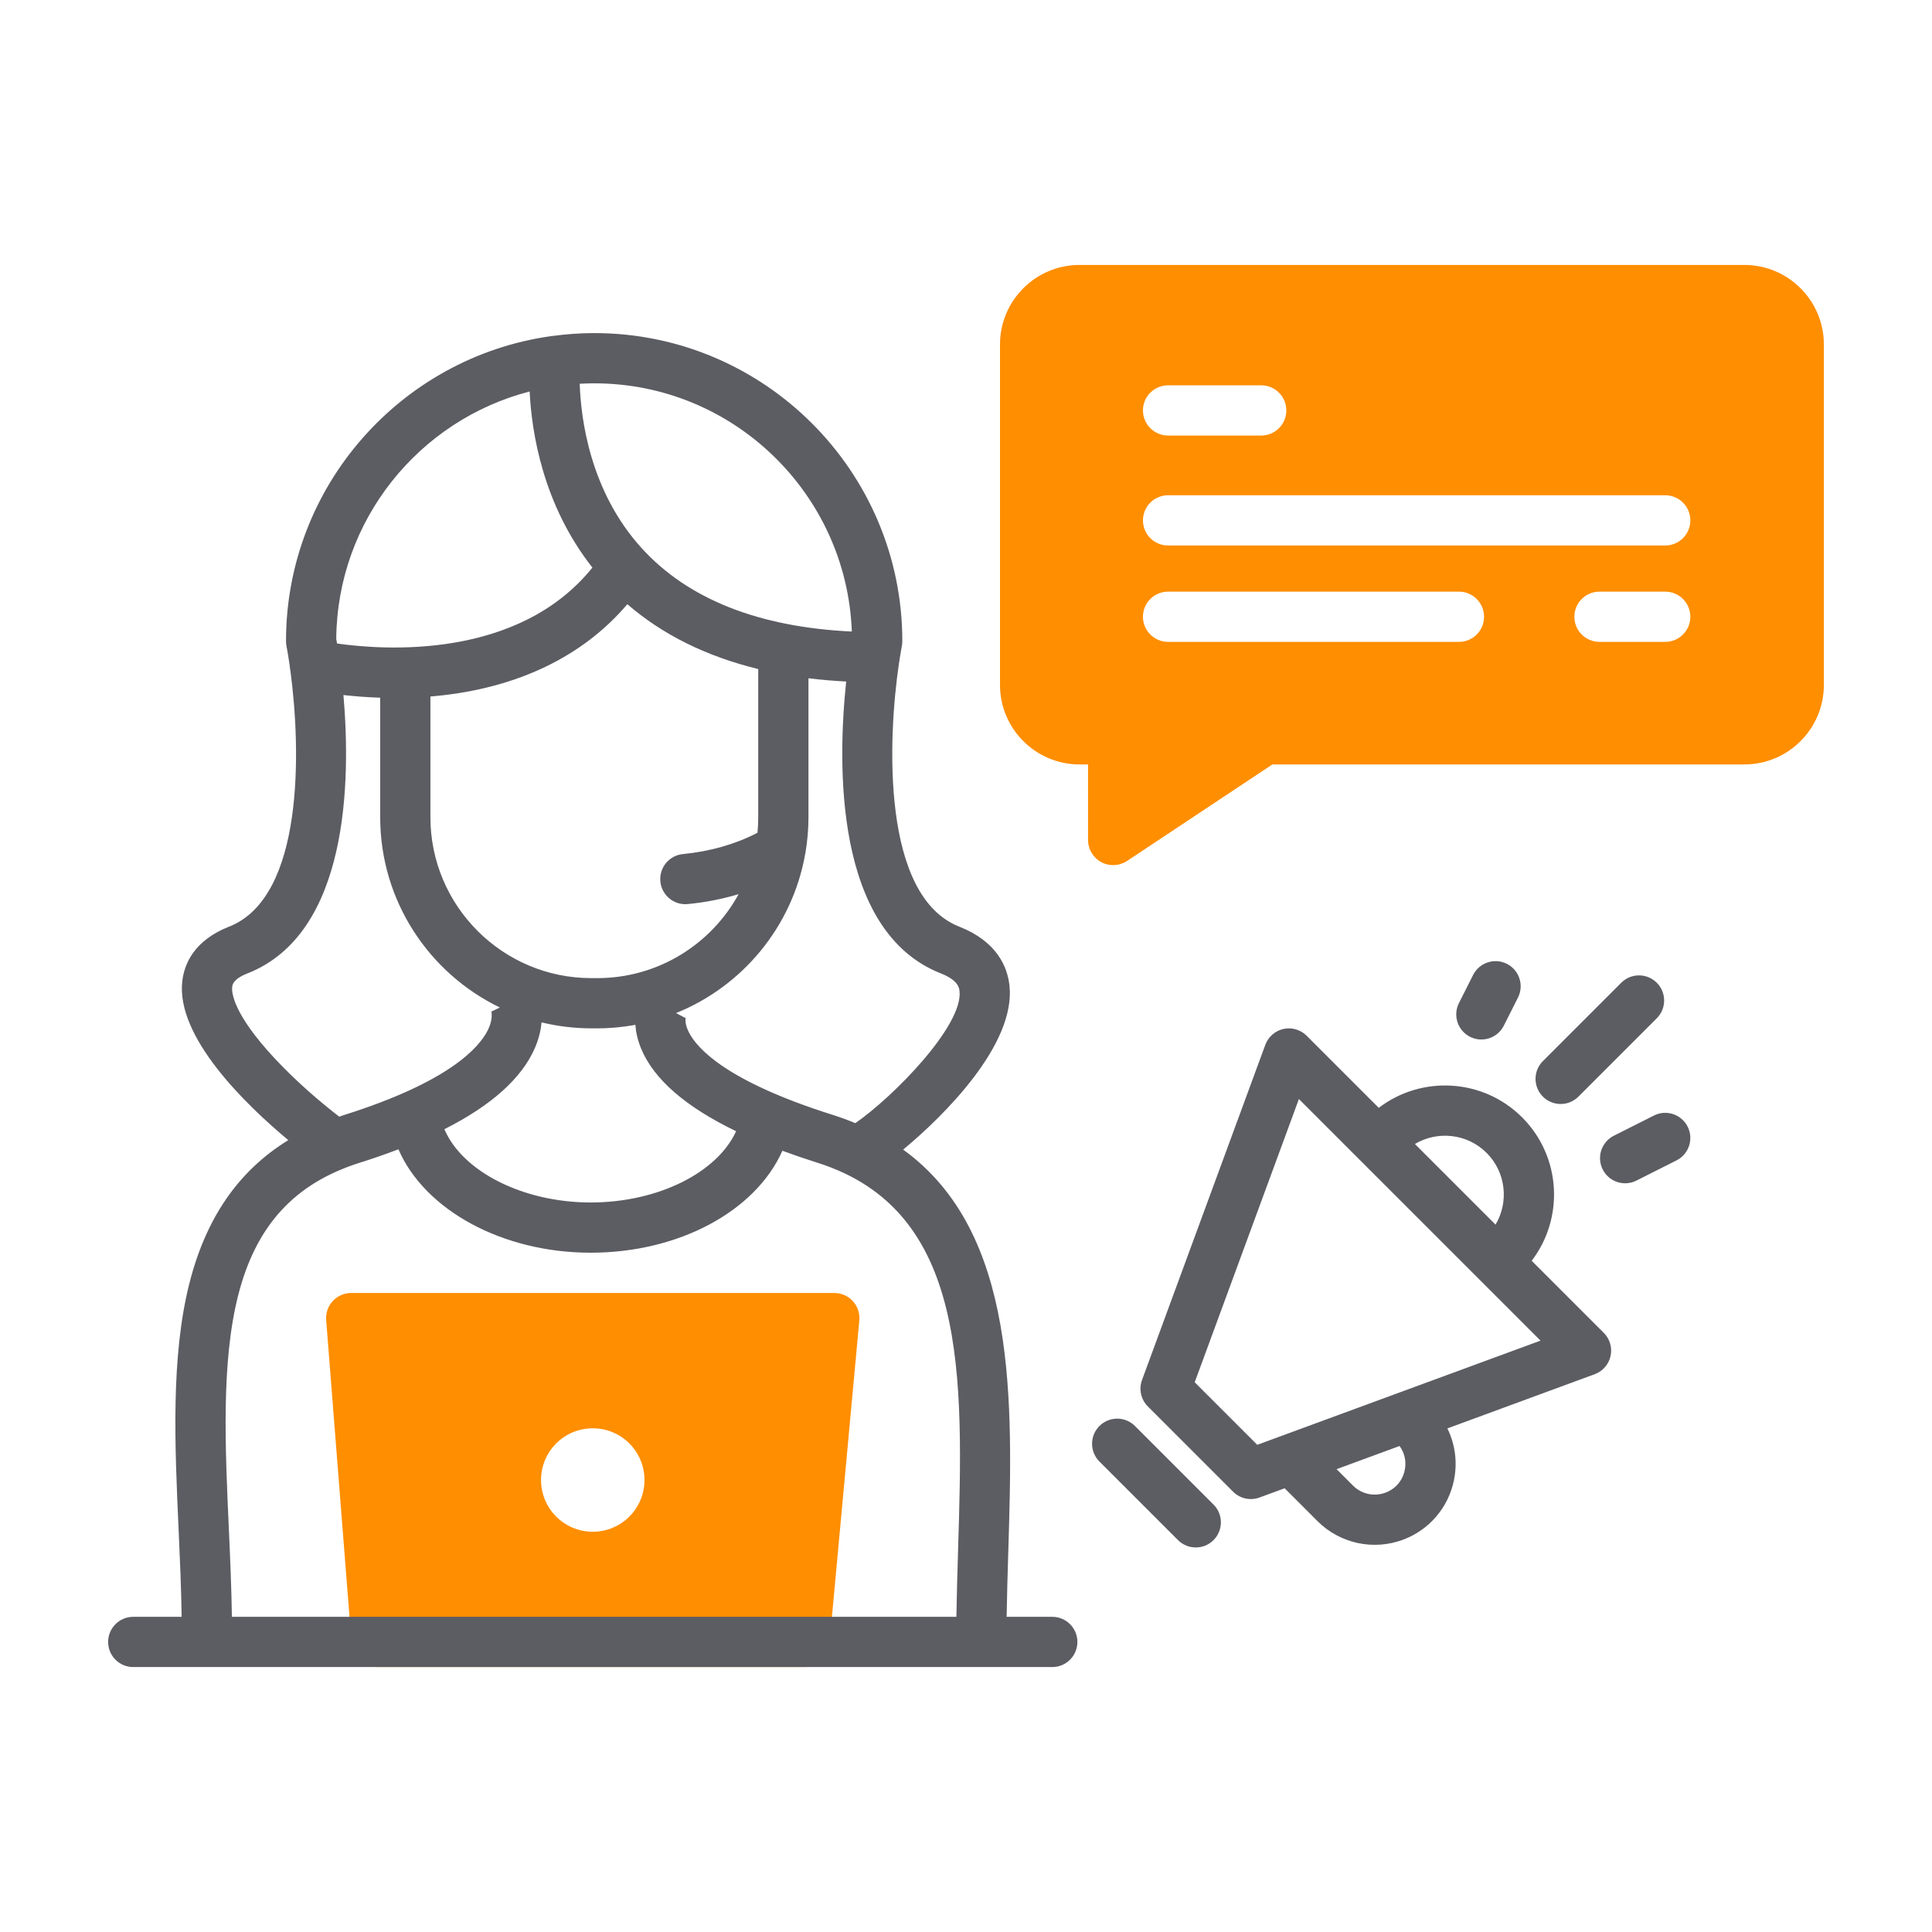
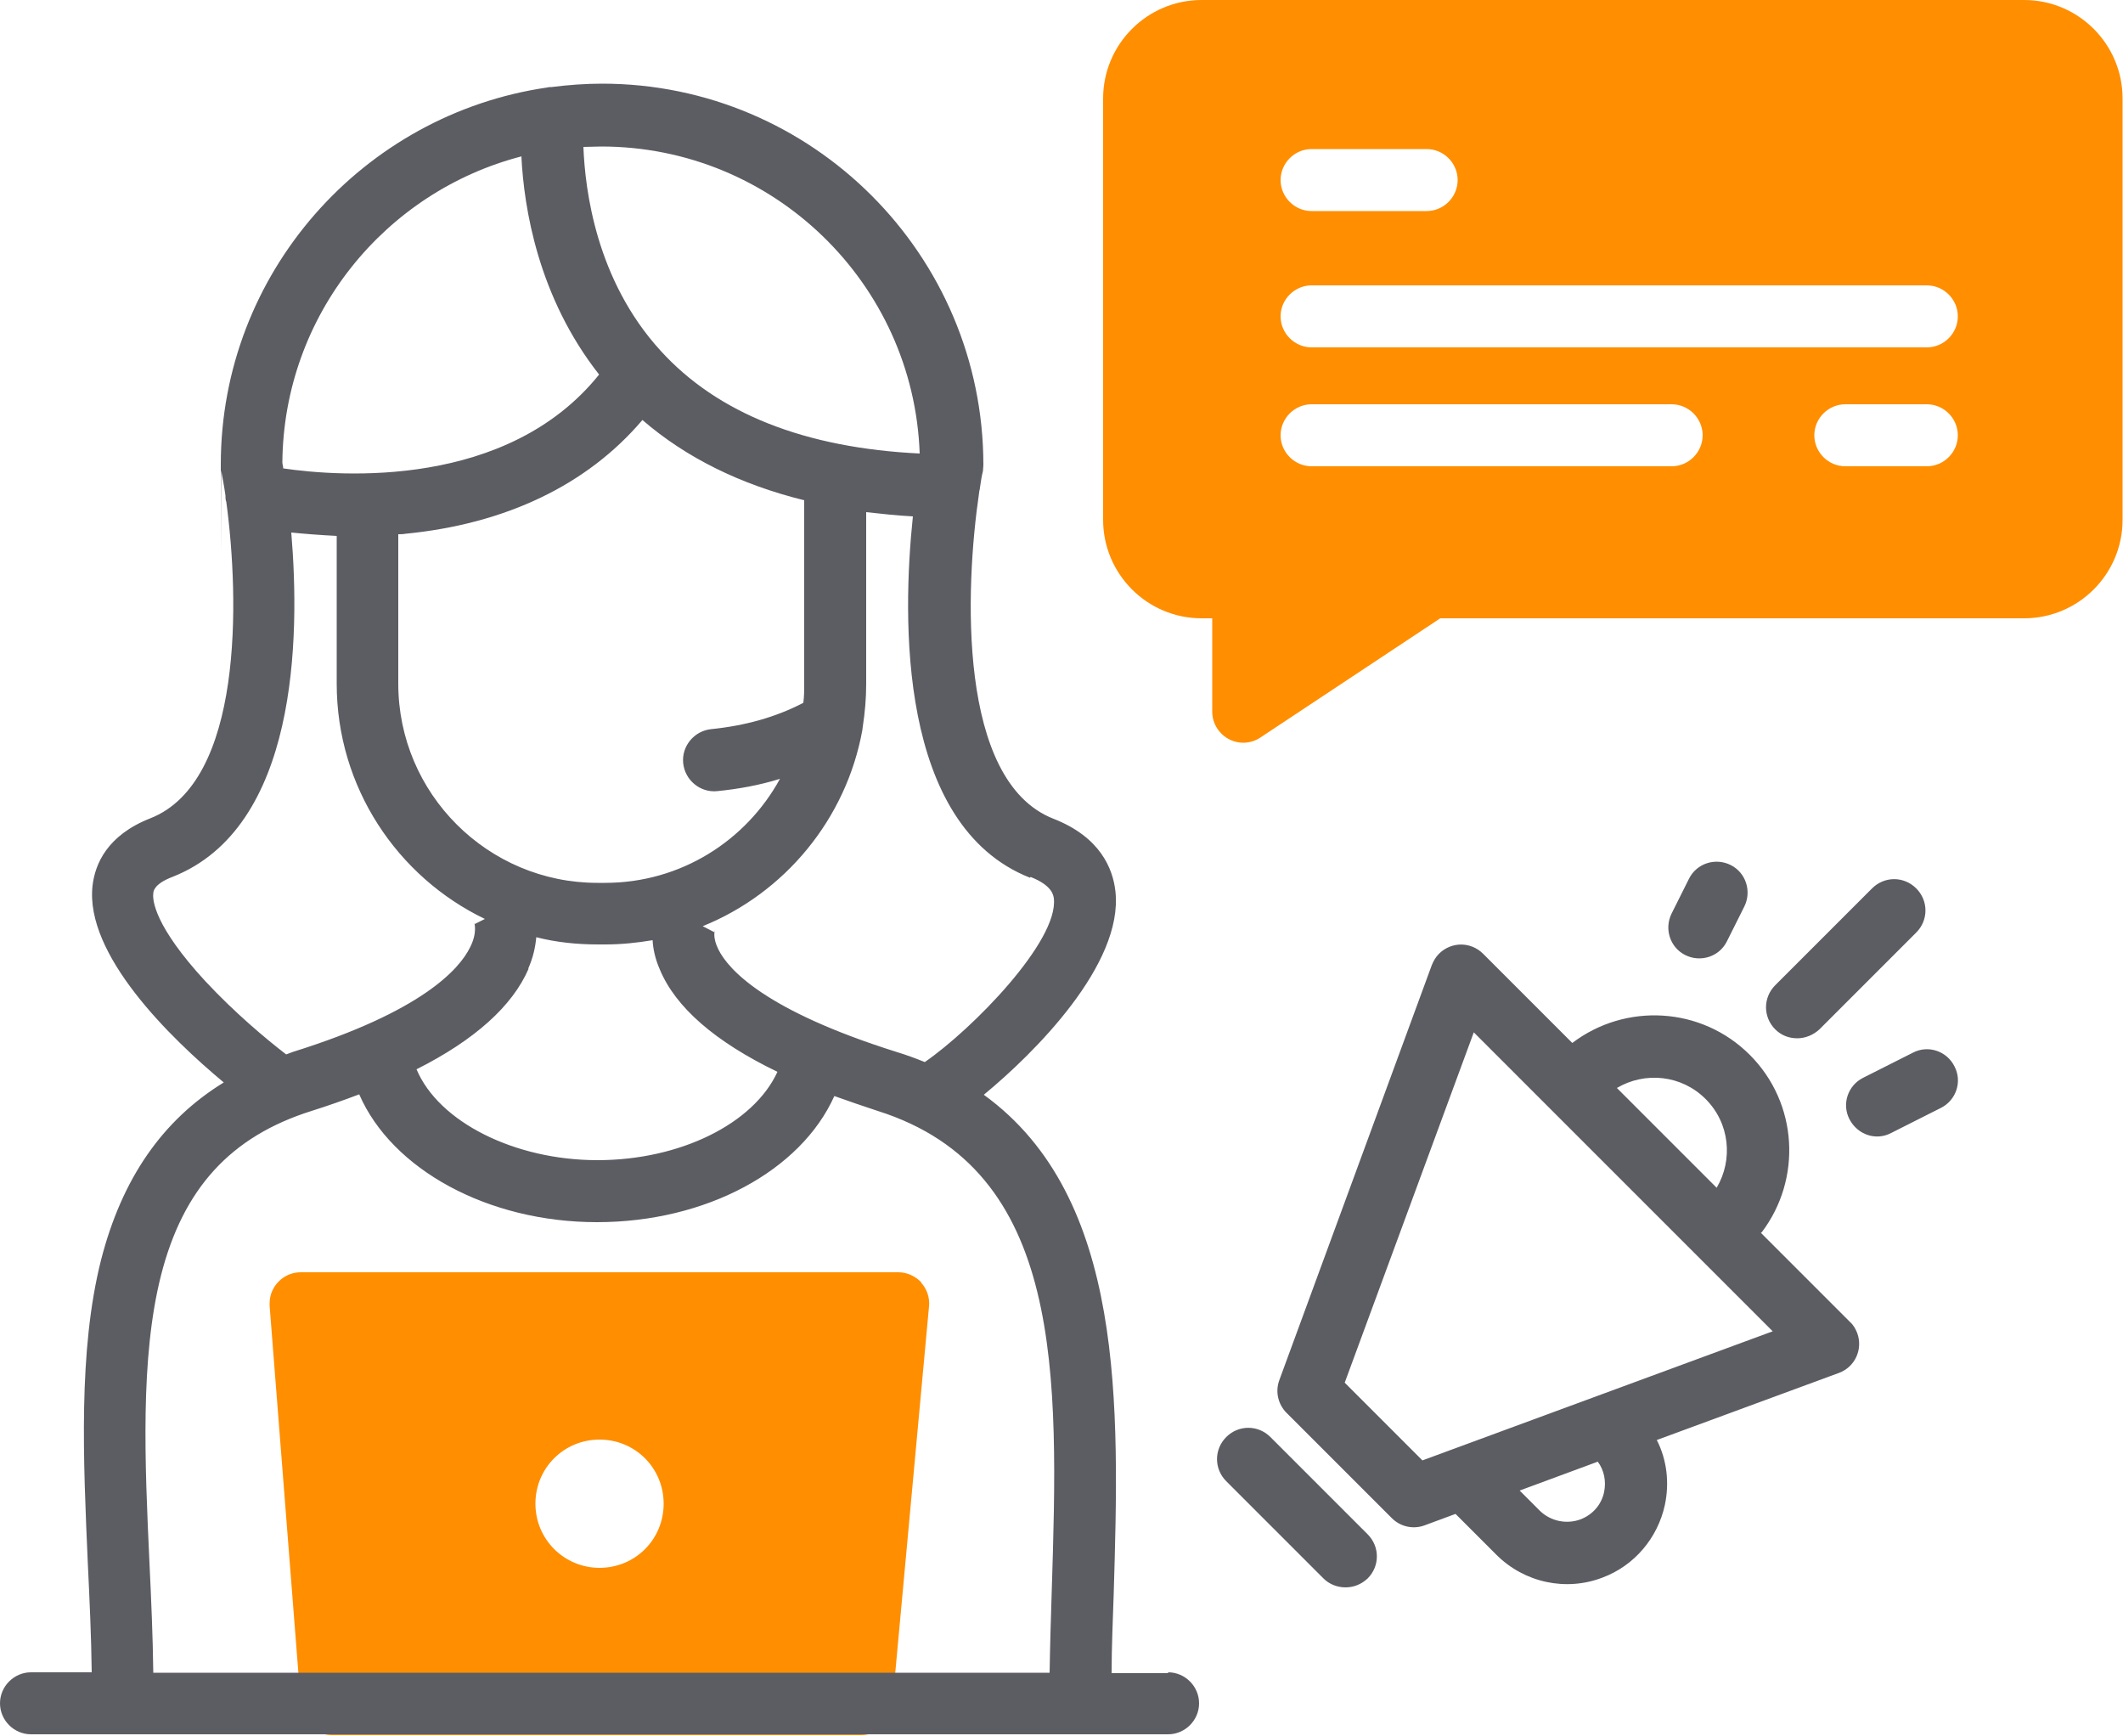
- <svg xmlns="http://www.w3.org/2000/svg" version="1.1" width="512" height="512" x="0" y="0" viewBox="0 0 500 500" style="enable-background:new 0 0 512 512" xml:space="preserve" class="">
-   <g>
-     <path fill="#ff8e00" d="M220.723 336.74a6.5 6.5 0 0 0-4.803-2.12H90.893a6.5 6.5 0 0 0-6.48 7.009l6.59 83.813a6.5 6.5 0 0 0 6.48 5.991h110.69a6.5 6.5 0 0 0 6.472-5.902l7.748-83.813a6.502 6.502 0 0 0-1.67-4.978zm-67.317 59.673c-7.393 0-13.386-5.993-13.386-13.387 0-7.393 5.993-13.386 13.386-13.386 7.394 0 13.387 5.993 13.387 13.386 0 7.394-5.993 13.387-13.387 13.387z" opacity="1" data-original="#3366ff" class="" />
-     <g fill="#070606">
-       <path d="M403.897 285.71a6.48 6.48 0 0 0 4.597-1.903l20.28-20.28a6.5 6.5 0 1 0-9.192-9.193l-20.28 20.28a6.5 6.5 0 0 0 4.595 11.097zM380.453 268.327a6.501 6.501 0 0 0 8.73-2.88l3.668-7.279a6.5 6.5 0 0 0-11.61-5.85l-3.668 7.279a6.5 6.5 0 0 0 2.88 8.73zM436.762 291.577a6.5 6.5 0 0 0-8.73-2.878l-10.371 5.227a6.5 6.5 0 1 0 5.851 11.609l10.372-5.228a6.5 6.5 0 0 0 2.878-8.73zM396.401 326.288c8.46-11.065 7.642-26.997-2.47-37.11-10.114-10.113-26.046-10.931-37.11-2.47l-18.66-18.661a6.5 6.5 0 0 0-10.698 2.352l-31.908 86.745a6.5 6.5 0 0 0 1.504 6.84l22.065 22.065a6.5 6.5 0 0 0 6.84 1.505l6.499-2.39 8.506 8.506a20.963 20.963 0 0 0 22.239 4.768 20.857 20.857 0 0 0 13.036-15.183 20.858 20.858 0 0 0-1.662-13.585l38.127-14.026a6.5 6.5 0 0 0 2.352-10.697zm-11.663-27.917c5.027 5.027 5.785 12.713 2.309 18.562l-20.872-20.871c5.85-3.476 13.535-2.718 18.563 2.309zm-21.205 82.16c-.575 2.682-2.377 4.78-4.941 5.754a7.948 7.948 0 0 1-8.43-1.807l-4.259-4.259 16.298-5.995c1.326 1.81 1.817 4.044 1.332 6.306zm-38.156-6.613L309.19 357.73l26.965-73.303 62.527 62.526zM293.724 369.048a6.5 6.5 0 0 0-9.192 9.193l20.336 20.336c1.269 1.269 2.932 1.903 4.596 1.903s3.327-.634 4.596-1.903a6.5 6.5 0 0 0 0-9.193zM272.33 418.433h-11.813c.084-5.516.253-11.155.42-16.665 1.192-39.159 2.512-82.767-27.205-104.252 10.528-8.707 29.223-27.256 27.51-42.504-.542-4.814-3.236-11.36-13-15.201-20.122-7.917-18.516-48.4-15.583-68.194.082-.344.134-.7.16-1.064.193-1.238.39-2.39.586-3.431.076-.399.114-.804.114-1.21 0-43.95-35.756-79.706-79.706-79.706l-.045.002-.044-.002c-3.576 0-7.091.26-10.544.719a6.44 6.44 0 0 0-.88.112c-38.556 5.56-68.282 38.805-68.282 78.875 0 .404.038.81.113 1.207.29 1.531.58 3.303.858 5.249.015.44.075.872.176 1.291 2.728 20.413 3.581 58.499-15.87 66.152-9.054 3.562-11.585 9.614-12.113 14.063-1.718 14.467 16.337 31.935 27.433 41.192-12.917 7.932-21.356 20.201-25.625 37.155-4.791 19.03-3.759 41.782-2.76 63.785.337 7.425.669 15.043.782 22.427H34.484a6.5 6.5 0 0 0 0 13h237.845a6.5 6.5 0 0 0 0-13zM243.481 251.91c4.53 1.781 4.756 3.797 4.84 4.555 1 8.889-16.978 27.285-26.958 34.205a72.373 72.373 0 0 0-5.932-2.163c-27.375-8.645-35.054-17.14-37.195-21.433-1.241-2.49-.755-3.934-.733-3.994-.084.236-.167.353-.167.353l-2.375-1.25c17.18-6.928 30.05-22.34 33.397-41.023.06-.243.1-.49.132-.737.48-2.904.74-5.881.74-8.919v-35.971c3.156.394 6.418.667 9.764.844-2.242 21.207-3.196 64.64 24.487 75.533zm-132.088-71.663c.452-.038.899-.069 1.355-.113 21.084-2.023 38.07-10.196 49.608-23.767 9.14 7.91 20.472 13.504 33.874 16.783v38.354c0 1.355-.07 2.694-.198 4.016-5.774 2.976-12.245 4.831-19.286 5.512a6.5 6.5 0 0 0 1.25 12.94 69.327 69.327 0 0 0 13.158-2.564c-7.07 12.933-20.804 21.726-36.553 21.726h-1.578c-22.955 0-41.63-18.675-41.63-41.63zm27.066 90.901c1.03-2.395 1.516-4.603 1.696-6.56a54.536 54.536 0 0 0 12.868 1.546h1.578c3.357 0 6.64-.32 9.832-.904.13 1.813.551 3.87 1.478 6.124 3.258 7.924 11.503 15.09 24.594 21.41-4.957 10.796-20.31 18.437-37.631 18.437-17.528 0-33.202-8.003-37.866-18.965 12.207-6.163 20.069-13.219 23.451-21.088zm81.993-107.706c-24.092-1.14-42.376-8.375-54.38-21.57-13.398-14.725-15.746-33.524-16.043-42.557a67.403 67.403 0 0 1 3.694-.108l.044-.002.044.002c35.952 0 65.332 28.597 66.64 64.235zm-83.38-62.13c.516 10.621 3.431 29.316 16.243 45.577-19.214 23.877-53.966 21.379-66.09 19.65-.08-.486-.15-.895-.206-1.202.263-30.78 21.481-56.655 50.054-64.024zM71.009 273.83c-10.782-11.597-11.082-17.033-10.917-18.422.066-.557.241-2.034 3.964-3.498 26.238-10.324 26.75-49.878 24.824-72.036 2.705.306 5.922.572 9.515.689v30.941c0 21.65 12.66 40.398 30.964 49.233l-2.136 1.04s-.059-.095-.126-.283c.028.08.687 2.01-.86 5.123-2.242 4.518-10.034 13.369-37.017 21.89-.483.152-.94.329-1.414.49-4.204-3.218-10.876-8.799-16.797-15.167zM59.216 395.417c-.956-21.064-1.944-42.846 2.38-60.021 4.58-18.185 14.6-29.145 31.538-34.494a180.153 180.153 0 0 0 9.979-3.464c6.823 15.731 26.9 26.762 49.762 26.762 22.787 0 42.623-10.706 49.61-26.385a194.361 194.361 0 0 0 9.032 3.087c39.109 12.35 37.806 55.154 36.427 100.47-.172 5.628-.344 11.391-.429 17.061H60.013c-.113-7.632-.452-15.425-.797-23.016z" fill="#5c5c63" opacity="1" data-original="#070606" class="" />
-     </g>
-     <path fill="#ff8e00" d="M451.445 68.567H279.37c-11.343 0-20.571 9.228-20.571 20.57v88.125c0 11.344 9.228 20.572 20.571 20.572h2.214l.004 19.564a6.501 6.501 0 0 0 10.096 5.414l37.613-24.978h122.147c11.343 0 20.571-9.228 20.571-20.572V89.138c0-11.343-9.228-20.571-20.571-20.571zM302.296 99.719h24.106a6.5 6.5 0 0 1 0 13h-24.106a6.5 6.5 0 0 1 0-13zm75.278 66.398h-75.278a6.5 6.5 0 0 1 0-13h75.278a6.5 6.5 0 0 1 0 13zm53.384 0h-17.015a6.5 6.5 0 0 1 0-13h17.015a6.5 6.5 0 0 1 0 13zm0-24.942H302.296a6.5 6.5 0 0 1 0-13h128.662a6.5 6.5 0 0 1 0 13z" opacity="1" data-original="#3366ff" class="" />
-   </g>
+ <svg xmlns="http://www.w3.org/2000/svg" id="Capa_1" version="1.1" viewBox="0 0 500 408.6">
+   <defs>
+     <style>
+       .st0 {
+         fill: #5c5c63;
+       }
+ 
+       .st1 {
+         fill: #ff8e00;
+       }
+     </style>
+   </defs>
+   <path class="st1" d="M217,302c-1.4-1.5-3.4-2.4-5.4-2.4H70.8c-4,0-7.3,3.3-7.3,7.3,0,.2,0,.4,0,.6l7.4,94.4c.3,3.8,3.5,6.7,7.3,6.7h124.6c3.8,0,6.9-2.9,7.3-6.6l8.7-94.4c.2-2-.5-4.1-1.9-5.6h0ZM141.2,369.2c-8.3,0-15.1-6.7-15.1-15.1s6.7-15.1,15.1-15.1,15.1,6.7,15.1,15.1-6.7,15.1-15.1,15.1Z" data-original="#3366ff" />
+   <path class="st0" d="M423.3,244.5c1.9,0,3.8-.8,5.2-2.1l22.8-22.8c2.9-2.9,2.9-7.5,0-10.4-2.9-2.9-7.5-2.9-10.4,0l-22.8,22.8c-2.9,2.9-2.9,7.5,0,10.4,1.4,1.4,3.2,2.1,5.2,2.1h0ZM396.9,224.9c3.6,1.8,8,.4,9.8-3.2l4.1-8.2c1.8-3.6.4-8-3.2-9.8-3.6-1.8-8-.4-9.8,3.2l-4.1,8.2c-1.8,3.6-.4,8,3.2,9.8,0,0,0,0,0,0h0ZM460.3,251.1c-1.8-3.6-6.2-5.1-9.8-3.2l-11.7,5.9c-3.6,1.8-5.1,6.2-3.2,9.8s6.2,5.1,9.8,3.2l11.7-5.9c3.6-1.8,5.1-6.2,3.2-9.8ZM414.9,290.2c9.5-12.5,8.6-30.4-2.8-41.8-11.4-11.4-29.3-12.3-41.8-2.8l-21-21c-2.9-2.9-7.5-2.9-10.4,0-.8.8-1.3,1.7-1.7,2.7l-35.9,97.7c-1,2.7-.3,5.7,1.7,7.7l24.8,24.8c2,2,5,2.7,7.7,1.7l7.3-2.7,9.6,9.6c6.6,6.6,16.4,8.7,25,5.4,7.5-2.8,13-9.3,14.7-17.1,1.1-5.2.5-10.6-1.9-15.3l42.9-15.8c3.8-1.4,5.7-5.6,4.3-9.4-.4-1-.9-1.9-1.7-2.6l-21-21ZM401.7,258.8c5.7,5.7,6.5,14.3,2.6,20.9l-23.5-23.5c6.6-3.9,15.2-3.1,20.9,2.6h0ZM377.8,351.3c-.6,3-2.7,5.4-5.6,6.5-3.3,1.2-7,.4-9.5-2l-4.8-4.8,18.4-6.8c1.5,2,2,4.6,1.5,7.1h0ZM334.9,343.8l-18.2-18.2,30.4-82.5,70.4,70.4-82.5,30.4ZM299.2,338.4c-2.9-2.9-7.5-2.9-10.4,0-2.9,2.9-2.9,7.5,0,10.4l22.9,22.9c1.4,1.4,3.3,2.1,5.2,2.1s3.7-.7,5.2-2.1c2.9-2.9,2.9-7.5,0-10.4h0s-22.9-22.9-22.9-22.9ZM275.1,394h-13.3c0-6.2.3-12.6.5-18.8,1.3-44.1,2.8-93.2-30.6-117.4,11.9-9.8,32.9-30.7,31-47.9-.6-5.4-3.6-12.8-14.6-17.1-22.7-8.9-20.8-54.5-17.5-76.8,0-.4.2-.8.2-1.2.2-1.4.4-2.7.7-3.9,0-.4.1-.9.1-1.4,0-49.5-40.3-89.8-89.8-89.8h0s0,0,0,0c-4,0-8,.3-11.9.8-.3,0-.7,0-1,.1-43.4,6.3-76.9,43.7-76.9,88.8s0,.9.1,1.4c.3,1.7.7,3.7,1,5.9,0,.5,0,1,.2,1.5,3.1,23,4,65.9-17.9,74.5-10.2,4-13,10.8-13.6,15.8-1.9,16.3,18.4,36,30.9,46.4-14.5,8.9-24,22.7-28.9,41.8-5.4,21.4-4.2,47-3.1,71.8.4,8.4.8,16.9.9,25.3H7.3c-4,0-7.3,3.3-7.3,7.3s3.3,7.3,7.3,7.3h267.8c4,0,7.3-3.3,7.3-7.3s-3.3-7.3-7.3-7.3h0ZM242.7,206.5c5.1,2,5.4,4.3,5.5,5.1,1.1,10-19.1,30.7-30.4,38.5-2.2-.9-4.4-1.7-6.7-2.4-30.8-9.7-39.5-19.3-41.9-24.1-1.4-2.8-.9-4.4-.8-4.5,0,.3-.2.4-.2.4l-2.7-1.4c19.3-7.8,33.8-25.2,37.6-46.2,0-.3.1-.6.1-.8.5-3.3.8-6.6.8-10v-40.5c3.6.4,7.2.8,11,1-2.5,23.9-3.6,72.8,27.6,85.1h0ZM93.9,125.8c.5,0,1,0,1.5-.1,23.7-2.3,42.9-11.5,55.9-26.8,10.3,8.9,23.1,15.2,38.1,18.9v43.2c0,1.5,0,3-.2,4.5-6.5,3.4-13.8,5.4-21.7,6.2-4,.4-7,4-6.6,8s4,7,8,6.6c5-.5,10-1.4,14.8-2.9-8,14.6-23.4,24.5-41.2,24.5h-1.8c-25.8,0-46.9-21-46.9-46.9v-35.2ZM124.4,228.1c1.2-2.7,1.7-5.2,1.9-7.4,4.7,1.2,9.6,1.7,14.5,1.7h1.8c3.8,0,7.5-.4,11.1-1,.1,2,.6,4.4,1.7,6.9,3.7,8.9,13,17,27.7,24.1-5.6,12.2-22.9,20.8-42.4,20.8s-37.4-9-42.6-21.4c13.7-6.9,22.6-14.9,26.4-23.7ZM216.7,106.8c-27.1-1.3-47.7-9.4-61.2-24.3-15.1-16.6-17.7-37.7-18.1-47.9,1.4,0,2.8-.1,4.2-.1h0s0,0,0,0c40.5,0,73.6,32.2,75,72.3h0ZM122.8,36.9c.6,12,3.9,33,18.3,51.3-21.6,26.9-60.8,24.1-74.4,22.1,0-.5-.2-1-.2-1.4.3-34.7,24.2-63.8,56.4-72.1h0ZM48.4,231.1c-12.1-13.1-12.5-19.2-12.3-20.7,0-.6.3-2.3,4.5-3.9,29.5-11.6,30.1-56.2,28-81.1,3,.3,6.7.6,10.7.8v34.8c0,24.4,14.3,45.5,34.9,55.4l-2.4,1.2s0-.1-.1-.3c0,0,.8,2.3-1,5.8-2.5,5.1-11.3,15.1-41.7,24.6-.5.2-1.1.4-1.6.6-4.7-3.6-12.2-9.9-18.9-17.1h0ZM35.2,368c-1.1-23.7-2.2-48.2,2.7-67.6,5.2-20.5,16.4-32.8,35.5-38.8,3.8-1.2,7.5-2.5,11.2-3.9,7.7,17.7,30.3,30.1,56,30.1s48-12.1,55.9-29.7c3.4,1.2,6.8,2.4,10.2,3.5,44,13.9,42.6,62.1,41,113.1-.2,6.3-.4,12.8-.5,19.2H36.1c-.1-8.6-.5-17.4-.9-25.9h0Z" data-original="#070606" />
+   <path class="st1" d="M476.8,0h-193.8c-12.8,0-23.2,10.4-23.2,23.2v99.2c0,12.8,10.4,23.2,23.2,23.2h2.5v22c0,4,3.3,7.3,7.3,7.3,1.4,0,2.8-.4,4-1.2l42.4-28.1h137.5c12.8,0,23.2-10.4,23.2-23.2V23.2c0-12.8-10.4-23.2-23.2-23.2h0ZM308.9,35.1h27.1c4,0,7.3,3.3,7.3,7.3s-3.3,7.3-7.3,7.3h-27.1c-4,0-7.3-3.3-7.3-7.3s3.3-7.3,7.3-7.3ZM393.7,109.8h-84.8c-4,0-7.3-3.3-7.3-7.3s3.3-7.3,7.3-7.3h84.8c4,0,7.3,3.3,7.3,7.3s-3.3,7.3-7.3,7.3ZM453.8,109.8h-19.2c-4,0-7.3-3.3-7.3-7.3s3.3-7.3,7.3-7.3h19.2c4,0,7.3,3.3,7.3,7.3s-3.3,7.3-7.3,7.3h0ZM453.8,81.8h-144.9c-4,0-7.3-3.3-7.3-7.3s3.3-7.3,7.3-7.3h144.9c4,0,7.3,3.3,7.3,7.3s-3.3,7.3-7.3,7.3h0Z" data-original="#3366ff" />
</svg>
